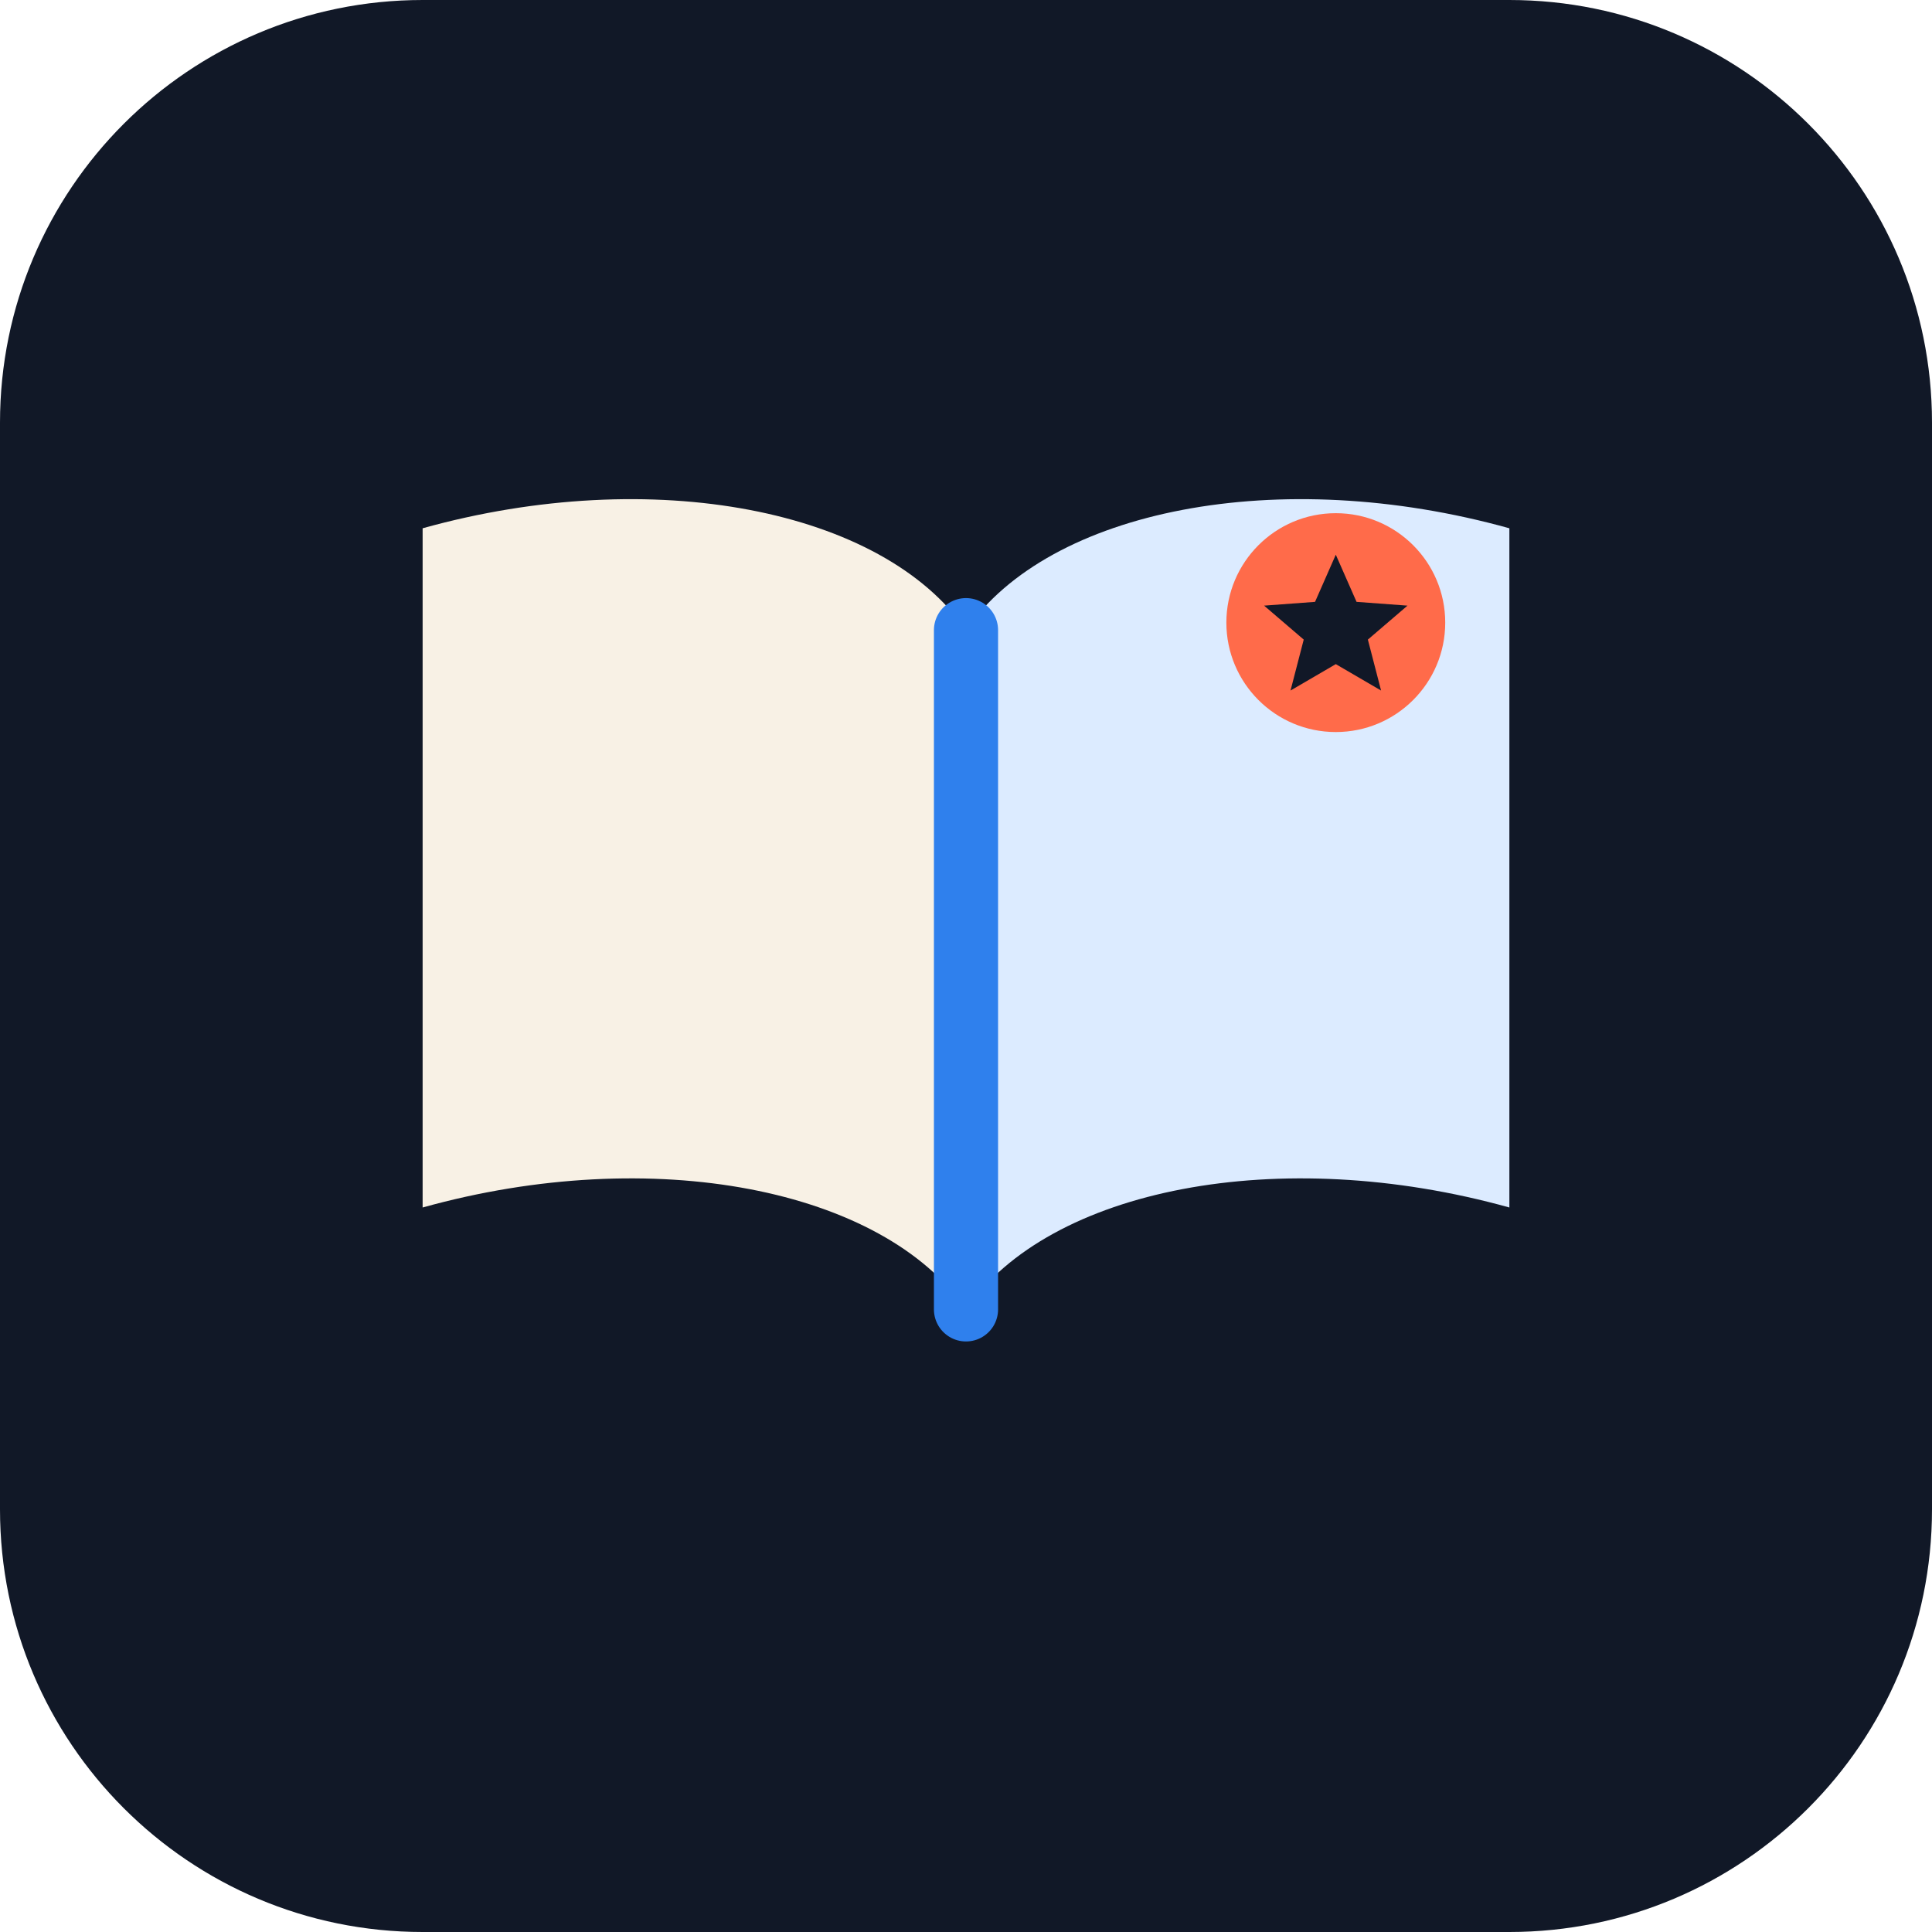
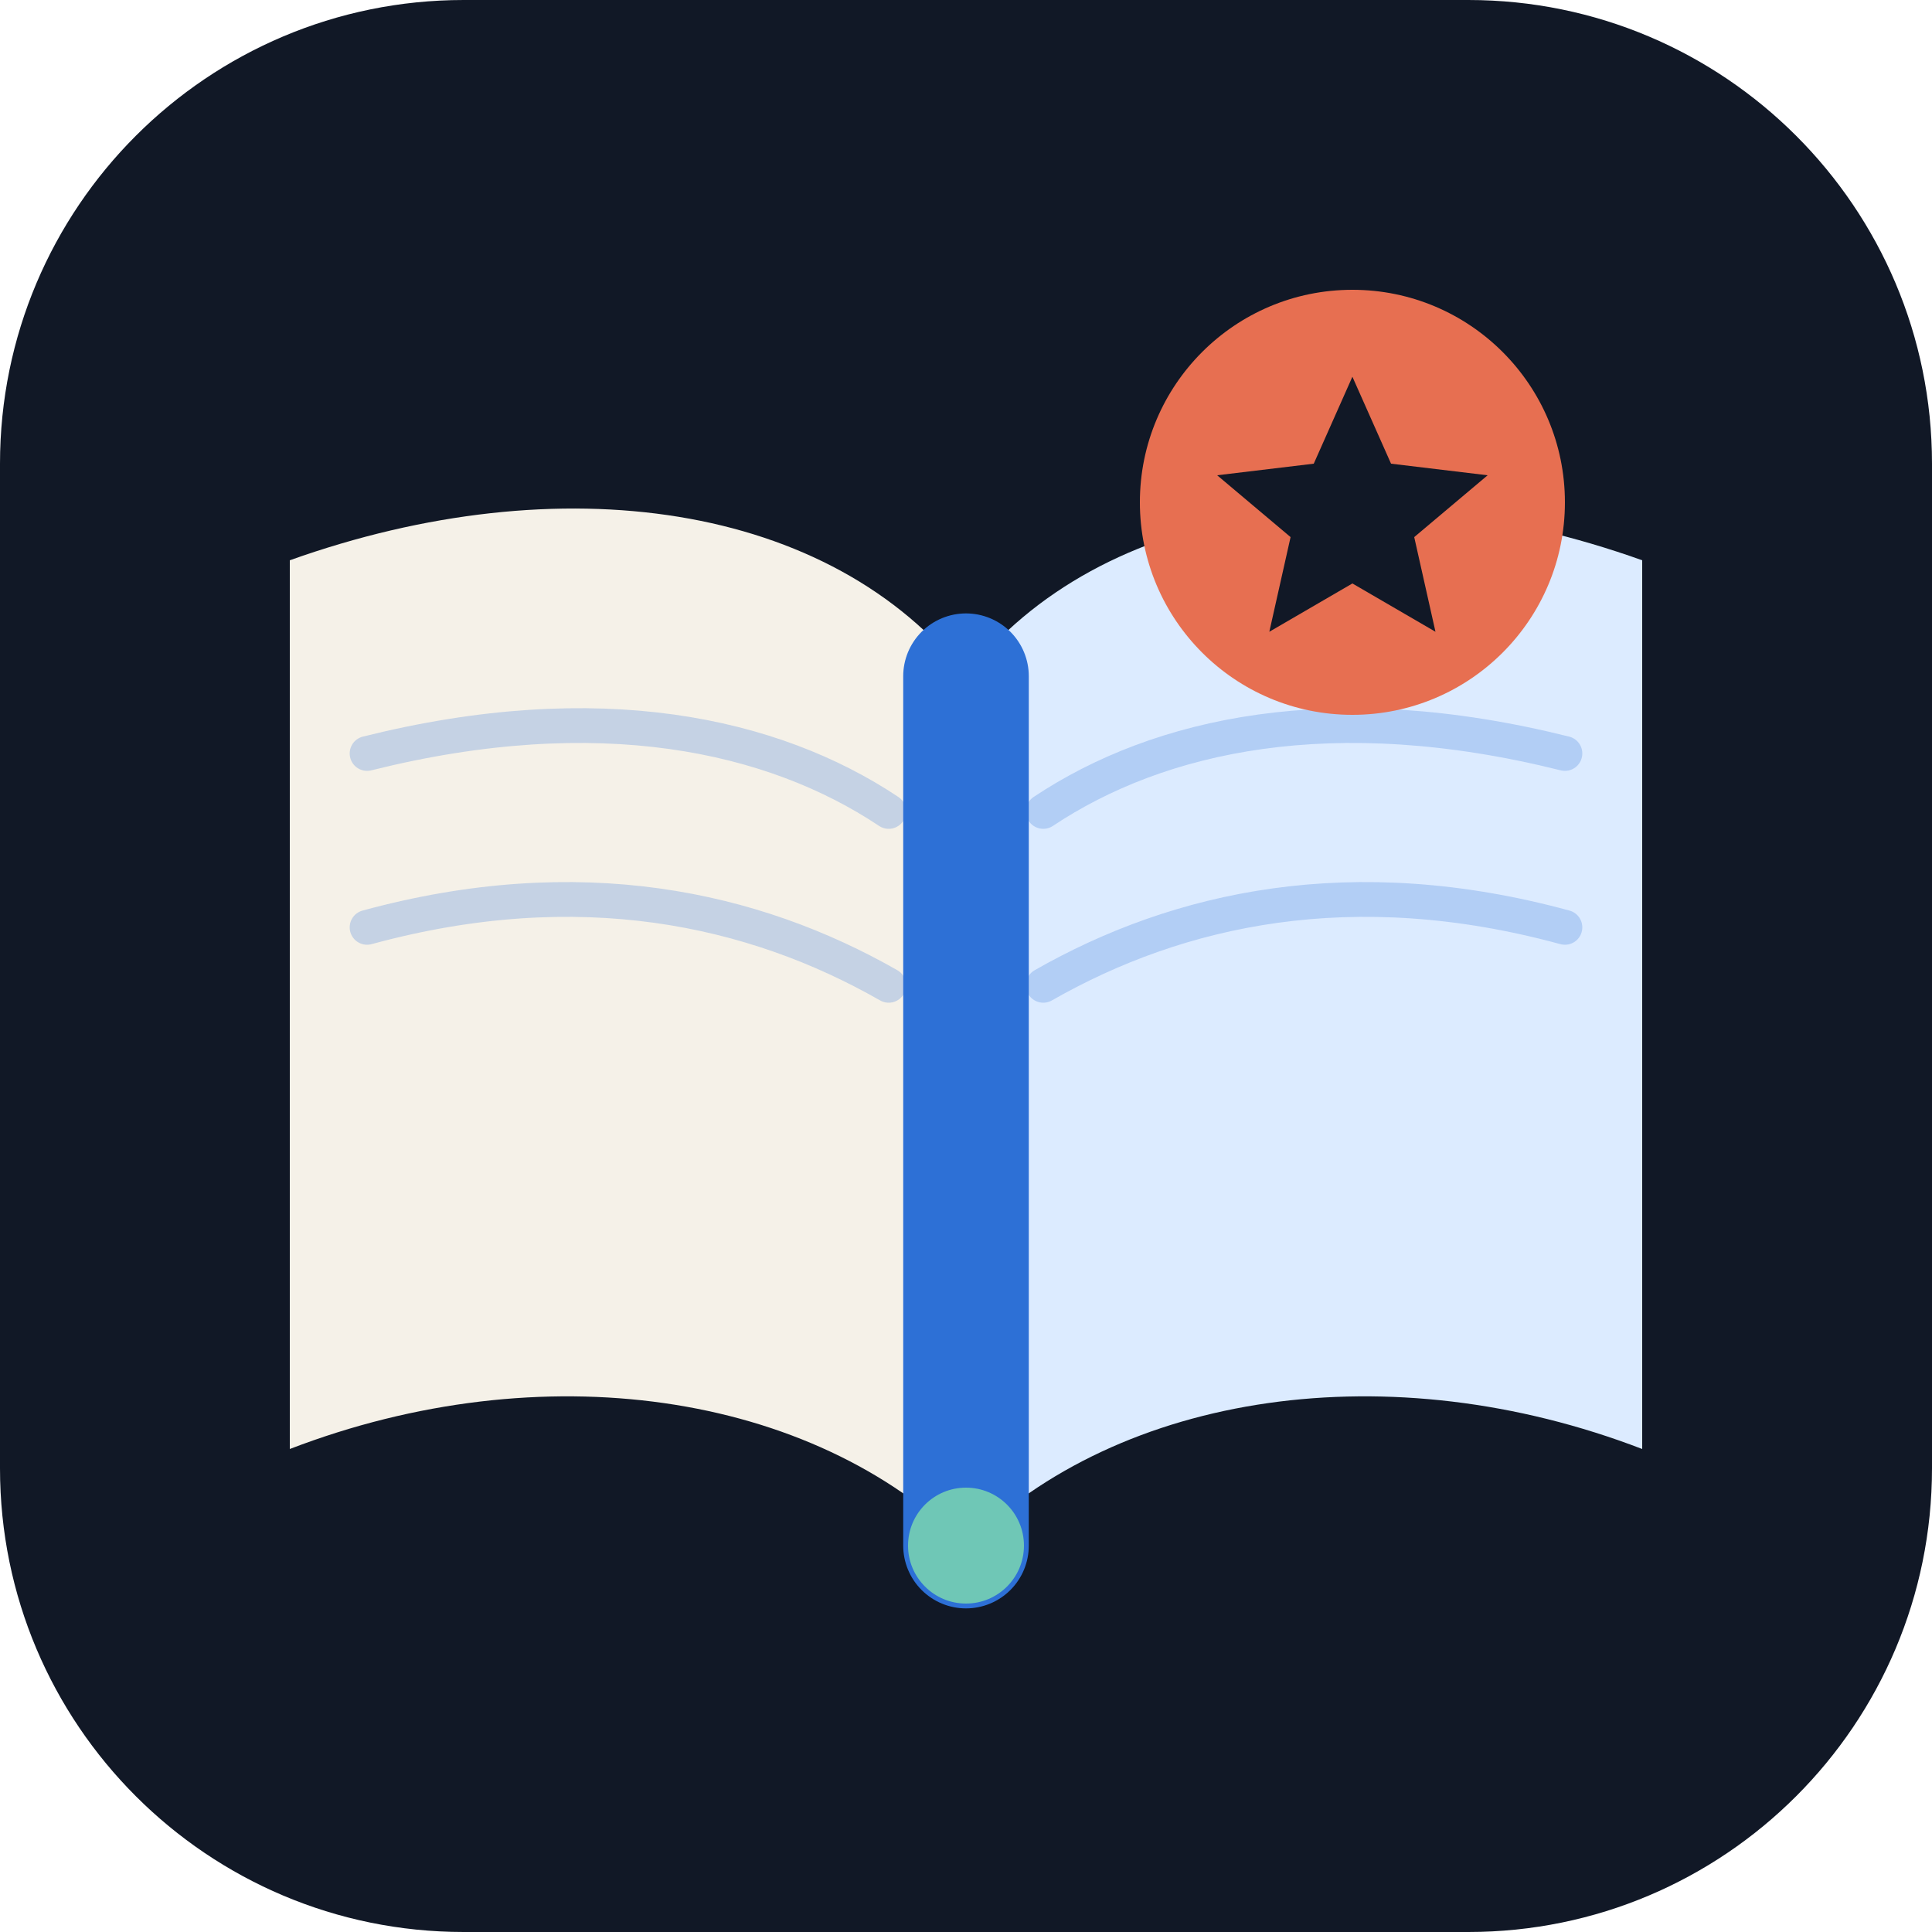
- <svg xmlns="http://www.w3.org/2000/svg" width="1024" height="1024" viewBox="0 0 1024 1024">
-   <rect width="1024" height="1024" rx="224" fill="#111827" />
-   <path d="M224 280c122-34 244-10 288 54v360c-44-64-166-88-288-54V280Z" fill="#F8F1E5" />
-   <path d="M800 280c-122-34-244-10-288 54v360c44-64 166-88 288-54V280Z" fill="#DCEBFF" />
-   <path d="M512 334v360" stroke="#2F80ED" stroke-width="34" stroke-linecap="round" />
-   <circle cx="708" cy="330" r="58" fill="#FF6B4A" />
-   <path d="m708 294 11 25 27 2-21 18 7 27-24-14-24 14 7-27-21-18 27-2 11-25Z" fill="#111827" />
+ <svg xmlns="http://www.w3.org/2000/svg" viewBox="0 0 100 100" role="img" aria-labelledby="title desc">
+   <rect width="100" height="100" rx="24" fill="#111826" />
+   <path d="M15 29C29 24 43 26 50 35V80C42 72 28 70 15 75V29Z" fill="#F5F1E8" />
+   <path d="M85 29C71 24 57 26 50 35V80C58 72 72 70 85 75V29Z" fill="#DCEBFF" />
+   <path d="M19 39C31 36 40 38 46 42M19 48C30 45 39 47 46 51M81 39C69 36 60 38 54 42M81 48C70 45 61 47 54 51" fill="none" stroke="#2D70D6" stroke-width="1.8" stroke-linecap="round" opacity=".24" />
+   <path d="M50 35V80" fill="none" stroke="#2D70D6" stroke-width="6.5" stroke-linecap="round" />
+   <circle cx="70" cy="26" r="11" fill="#E76F51" />
+   <path d="M70 19.5L72 24L77 24.6L73.2 27.8L74.3 32.7L70 30.2L65.7 32.7L66.8 27.8L63 24.6L68 24Z" fill="#111826" />
+   <circle cx="50" cy="80" r="3" fill="#6FC7B6" />
</svg>
